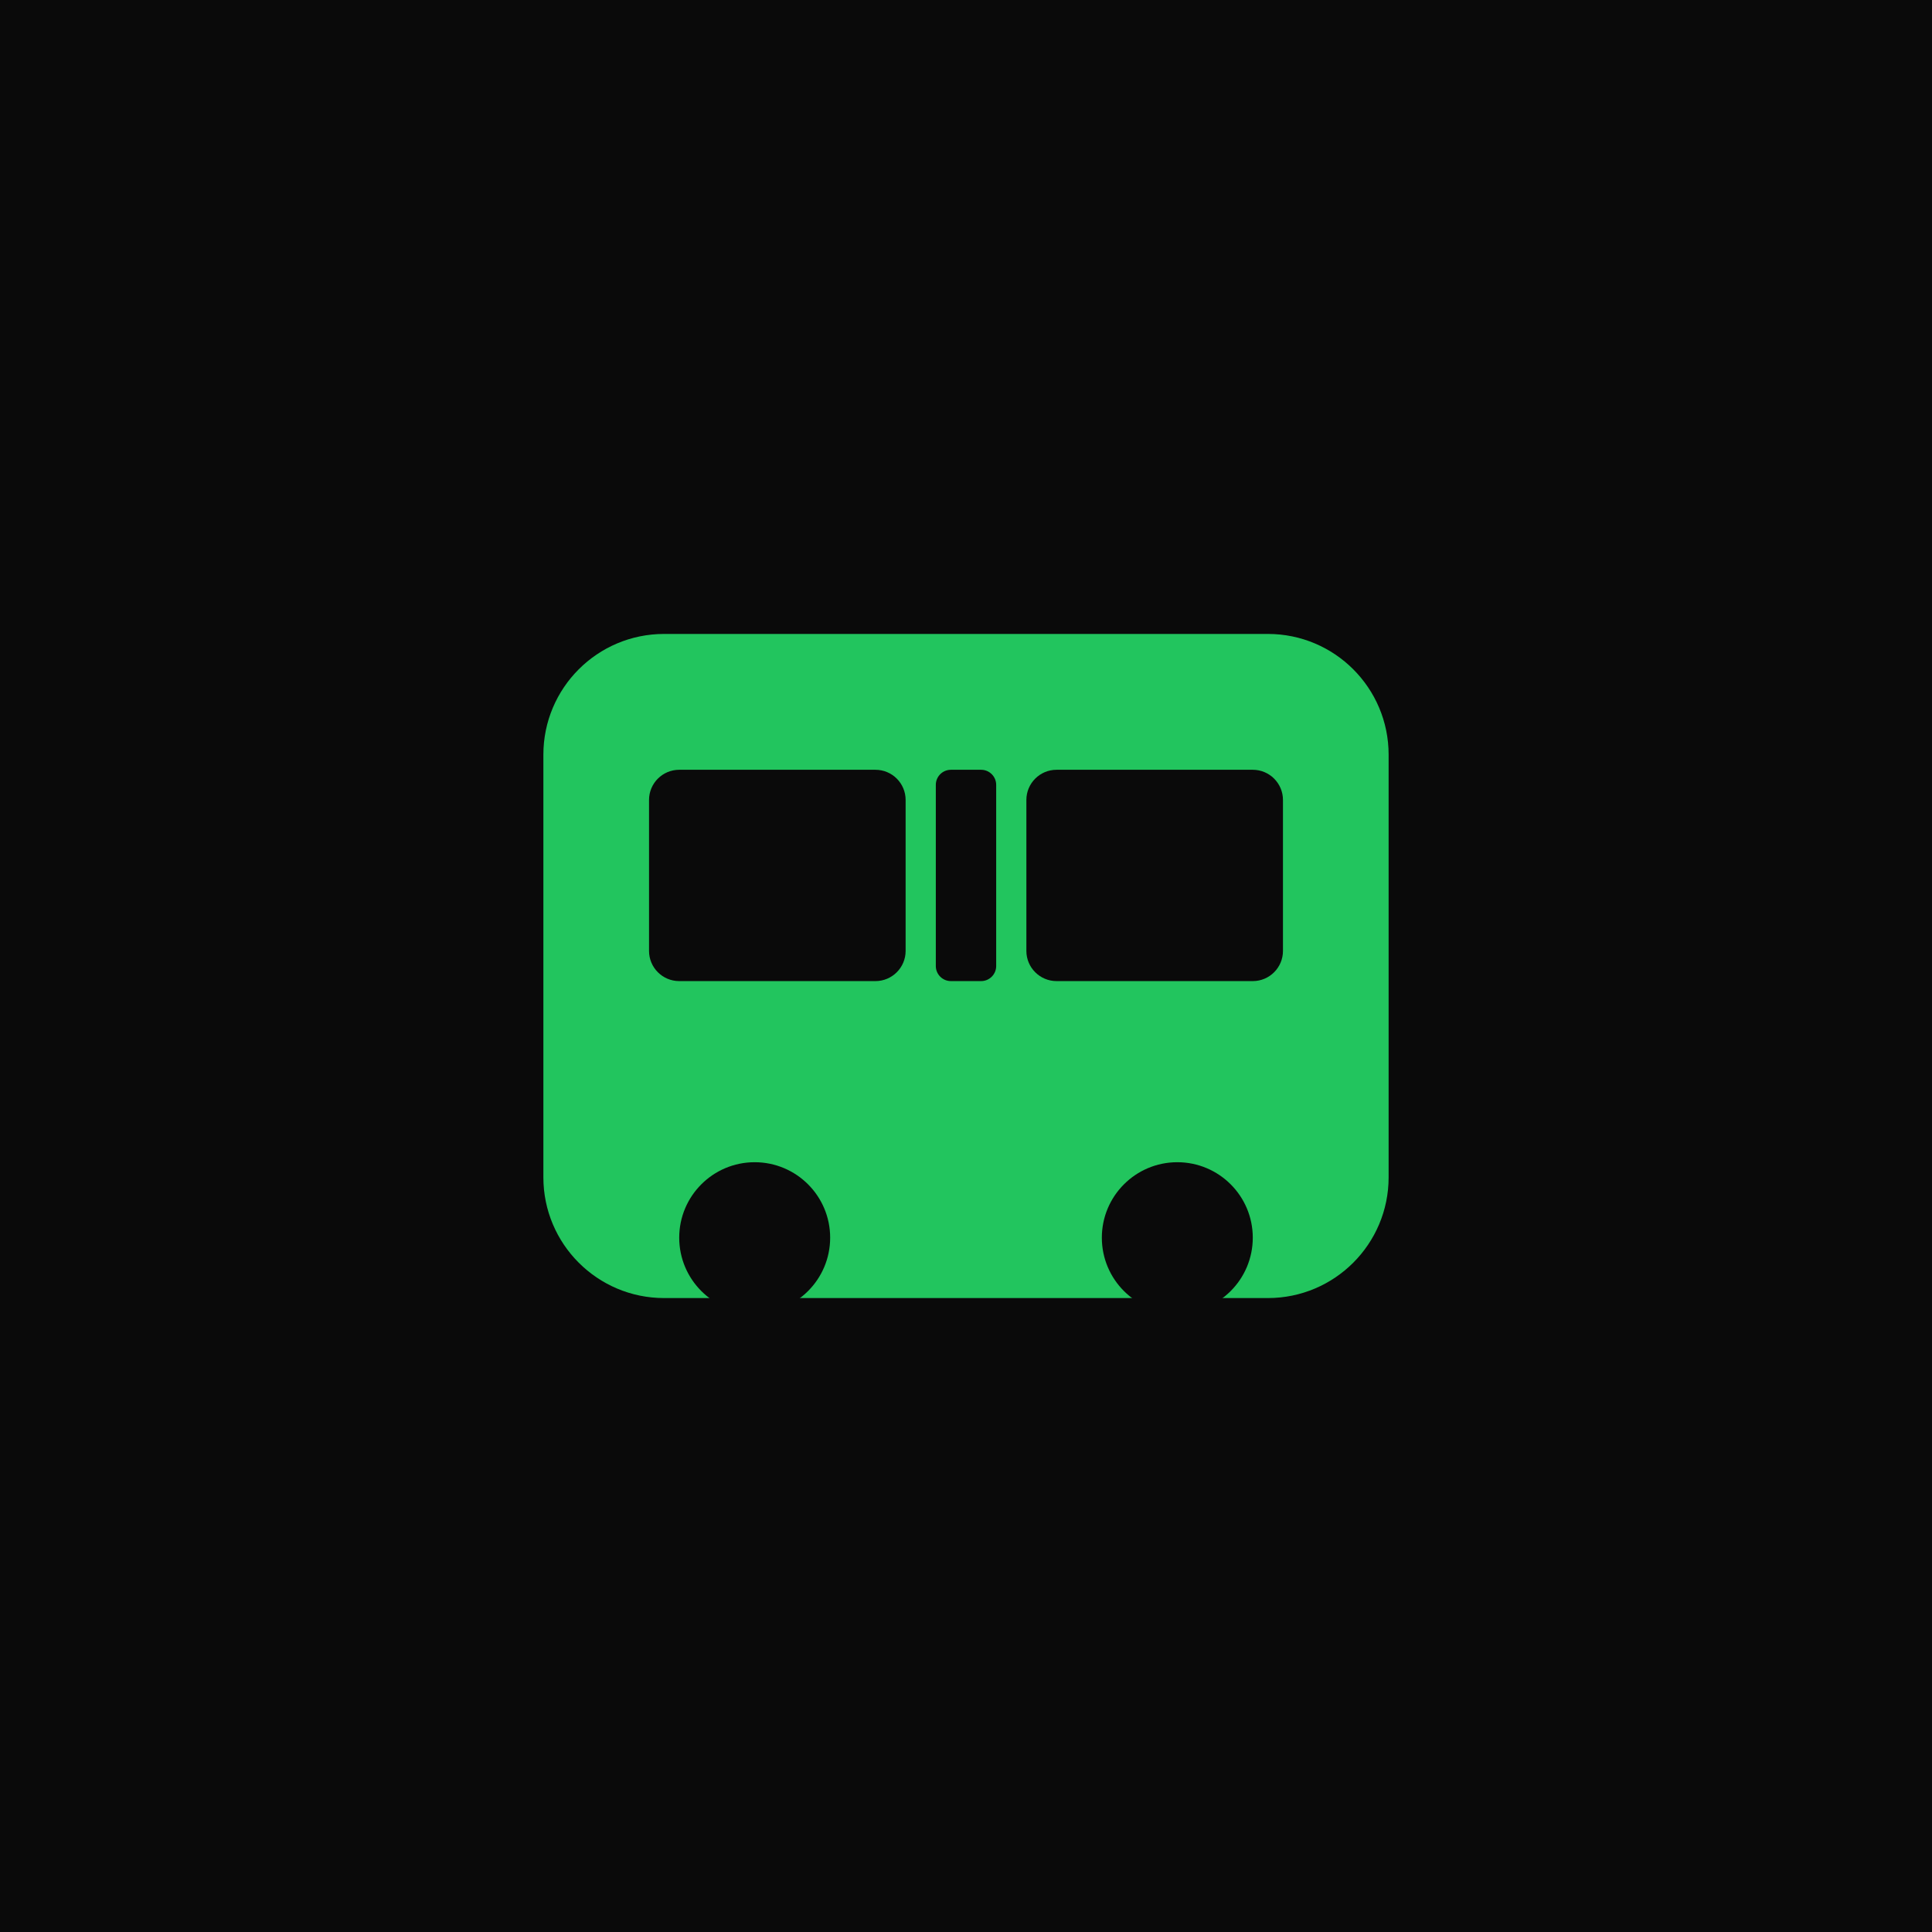
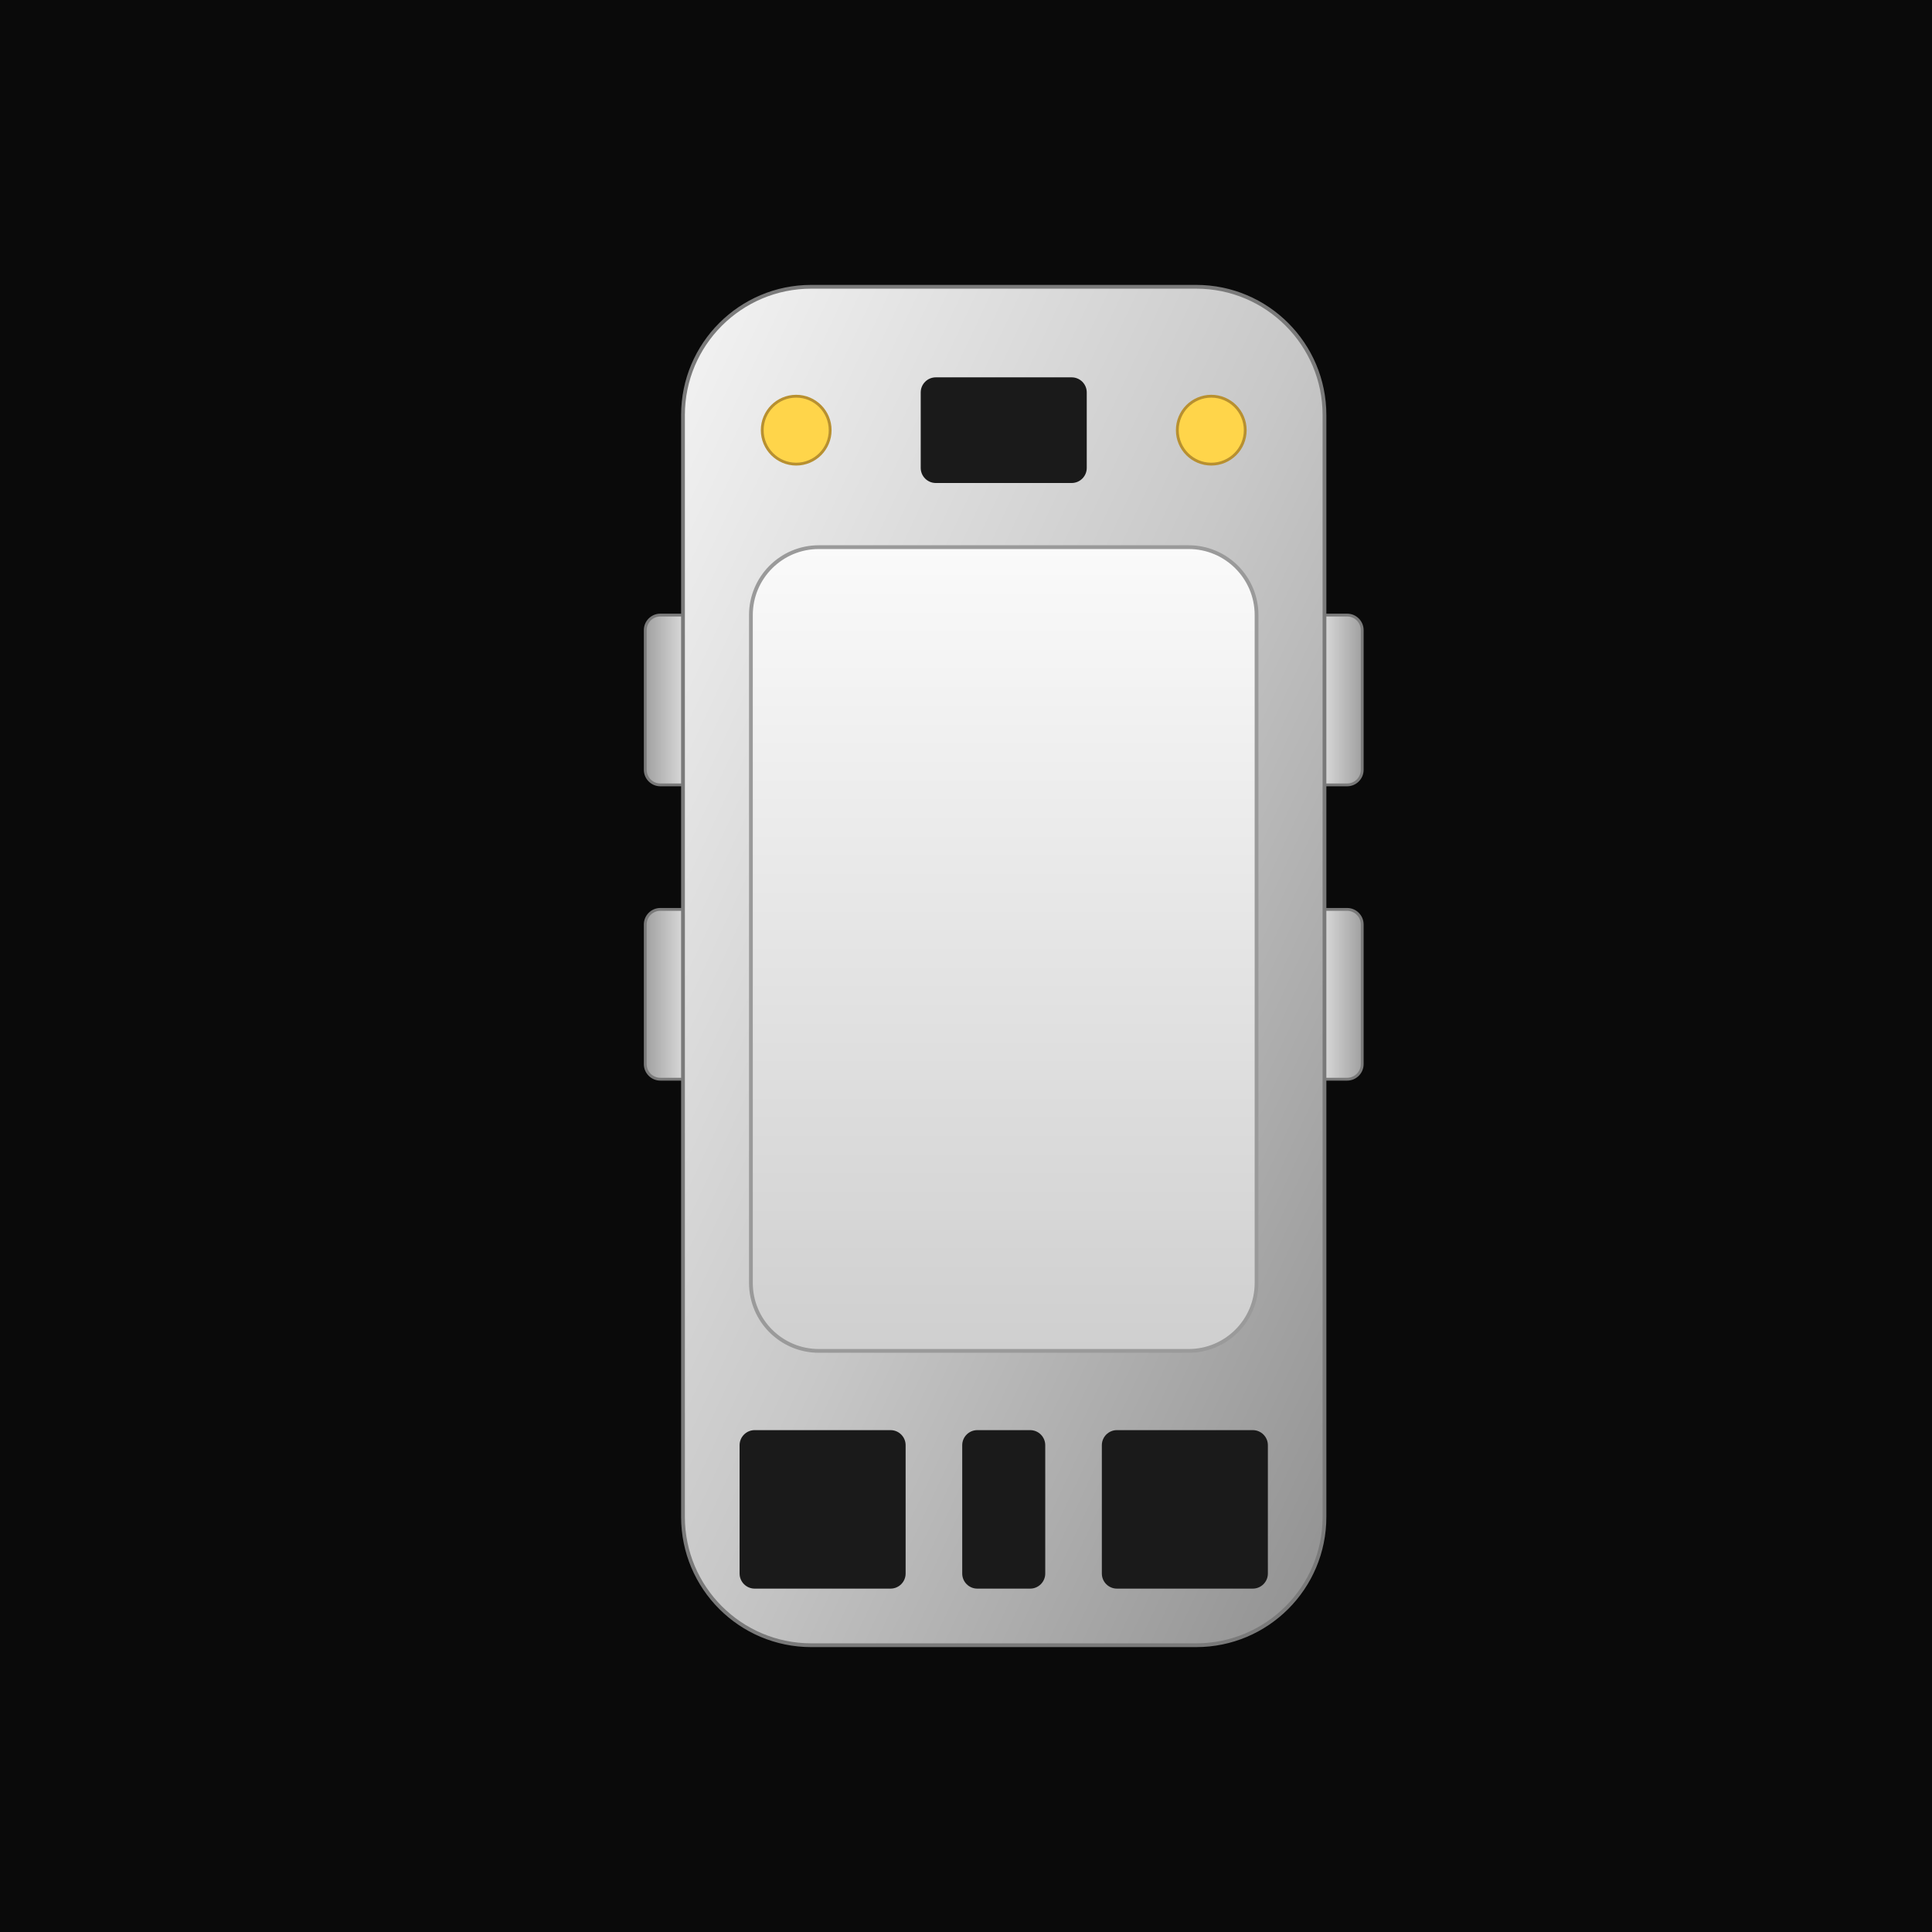
<svg xmlns="http://www.w3.org/2000/svg" viewBox="0 0 512 512">
+   <defs>
+     <linearGradient id="body" x1="0%" y1="0%" x2="100%" y2="100%">
+       <stop offset="0%" stop-color="#f4f4f4" />
+       <stop offset="50%" stop-color="#c8c8c8" />
+       <stop offset="100%" stop-color="#909090" />
+     </linearGradient>
+     <linearGradient id="screen" x1="0%" y1="0%" x2="0%" y2="100%">
+       <stop offset="0%" stop-color="#fafafa" />
+       <stop offset="100%" stop-color="#cfcfcf" />
+     </linearGradient>
+     <linearGradient id="bumper" x1="0%" y1="0%" x2="100%" y2="0%">
+       <stop offset="0%" stop-color="#a0a0a0" />
+       <stop offset="50%" stop-color="#d8d8d8" />
+       <stop offset="100%" stop-color="#a0a0a0" />
+     </linearGradient>
+   </defs>
  <rect width="512" height="512" fill="#0a0a0a" />
-   <g transform="translate(144 168)">
-     <rect x="0" y="0" width="224" height="176" rx="32" fill="#22c55e" />
-     <circle cx="56" cy="160" r="20" fill="#0a0a0a" />
-     <circle cx="168" cy="160" r="20" fill="#0a0a0a" />
-     <rect x="28" y="36" width="68" height="56" rx="8" fill="#0a0a0a" />
-     <rect x="128" y="36" width="68" height="56" rx="8" fill="#0a0a0a" />
-     <rect x="104" y="36" width="16" height="56" rx="4" fill="#0a0a0a" />
+   <g transform="translate(181 76)">
+     <rect x="-10" y="87" width="20" height="45" rx="4" fill="url(#bumper)" stroke="#7a7a7a" stroke-width="0.75" />
+     <rect x="-10" y="165" width="20" height="45" rx="4" fill="url(#bumper)" stroke="#7a7a7a" stroke-width="0.75" />
+     <rect x="160" y="87" width="20" height="45" rx="4" fill="url(#bumper)" stroke="#7a7a7a" stroke-width="0.75" />
+     <rect x="160" y="165" width="20" height="45" rx="4" fill="url(#bumper)" stroke="#7a7a7a" stroke-width="0.75" />
+     <rect x="0" y="0" width="170" height="360" rx="34" fill="url(#body)" stroke="#7a7a7a" stroke-width="1" />
+     <circle cx="30" cy="38" r="9" fill="#ffd54a" stroke="#b89030" stroke-width="0.75" />
+     <circle cx="140" cy="38" r="9" fill="#ffd54a" stroke="#b89030" stroke-width="0.75" />
+     <rect x="63" y="24" width="44" height="28" rx="4" fill="#1a1a1a" />
+     <rect x="18" y="69" width="134" height="213" rx="18" fill="url(#screen)" stroke="#9a9a9a" stroke-width="1" />
+     <rect x="15" y="303" width="44" height="42" rx="4" fill="#1a1a1a" />
+     <rect x="74" y="303" width="22" height="42" rx="4" fill="#1a1a1a" />
+     <rect x="111" y="303" width="44" height="42" rx="4" fill="#1a1a1a" />
  </g>
</svg>
